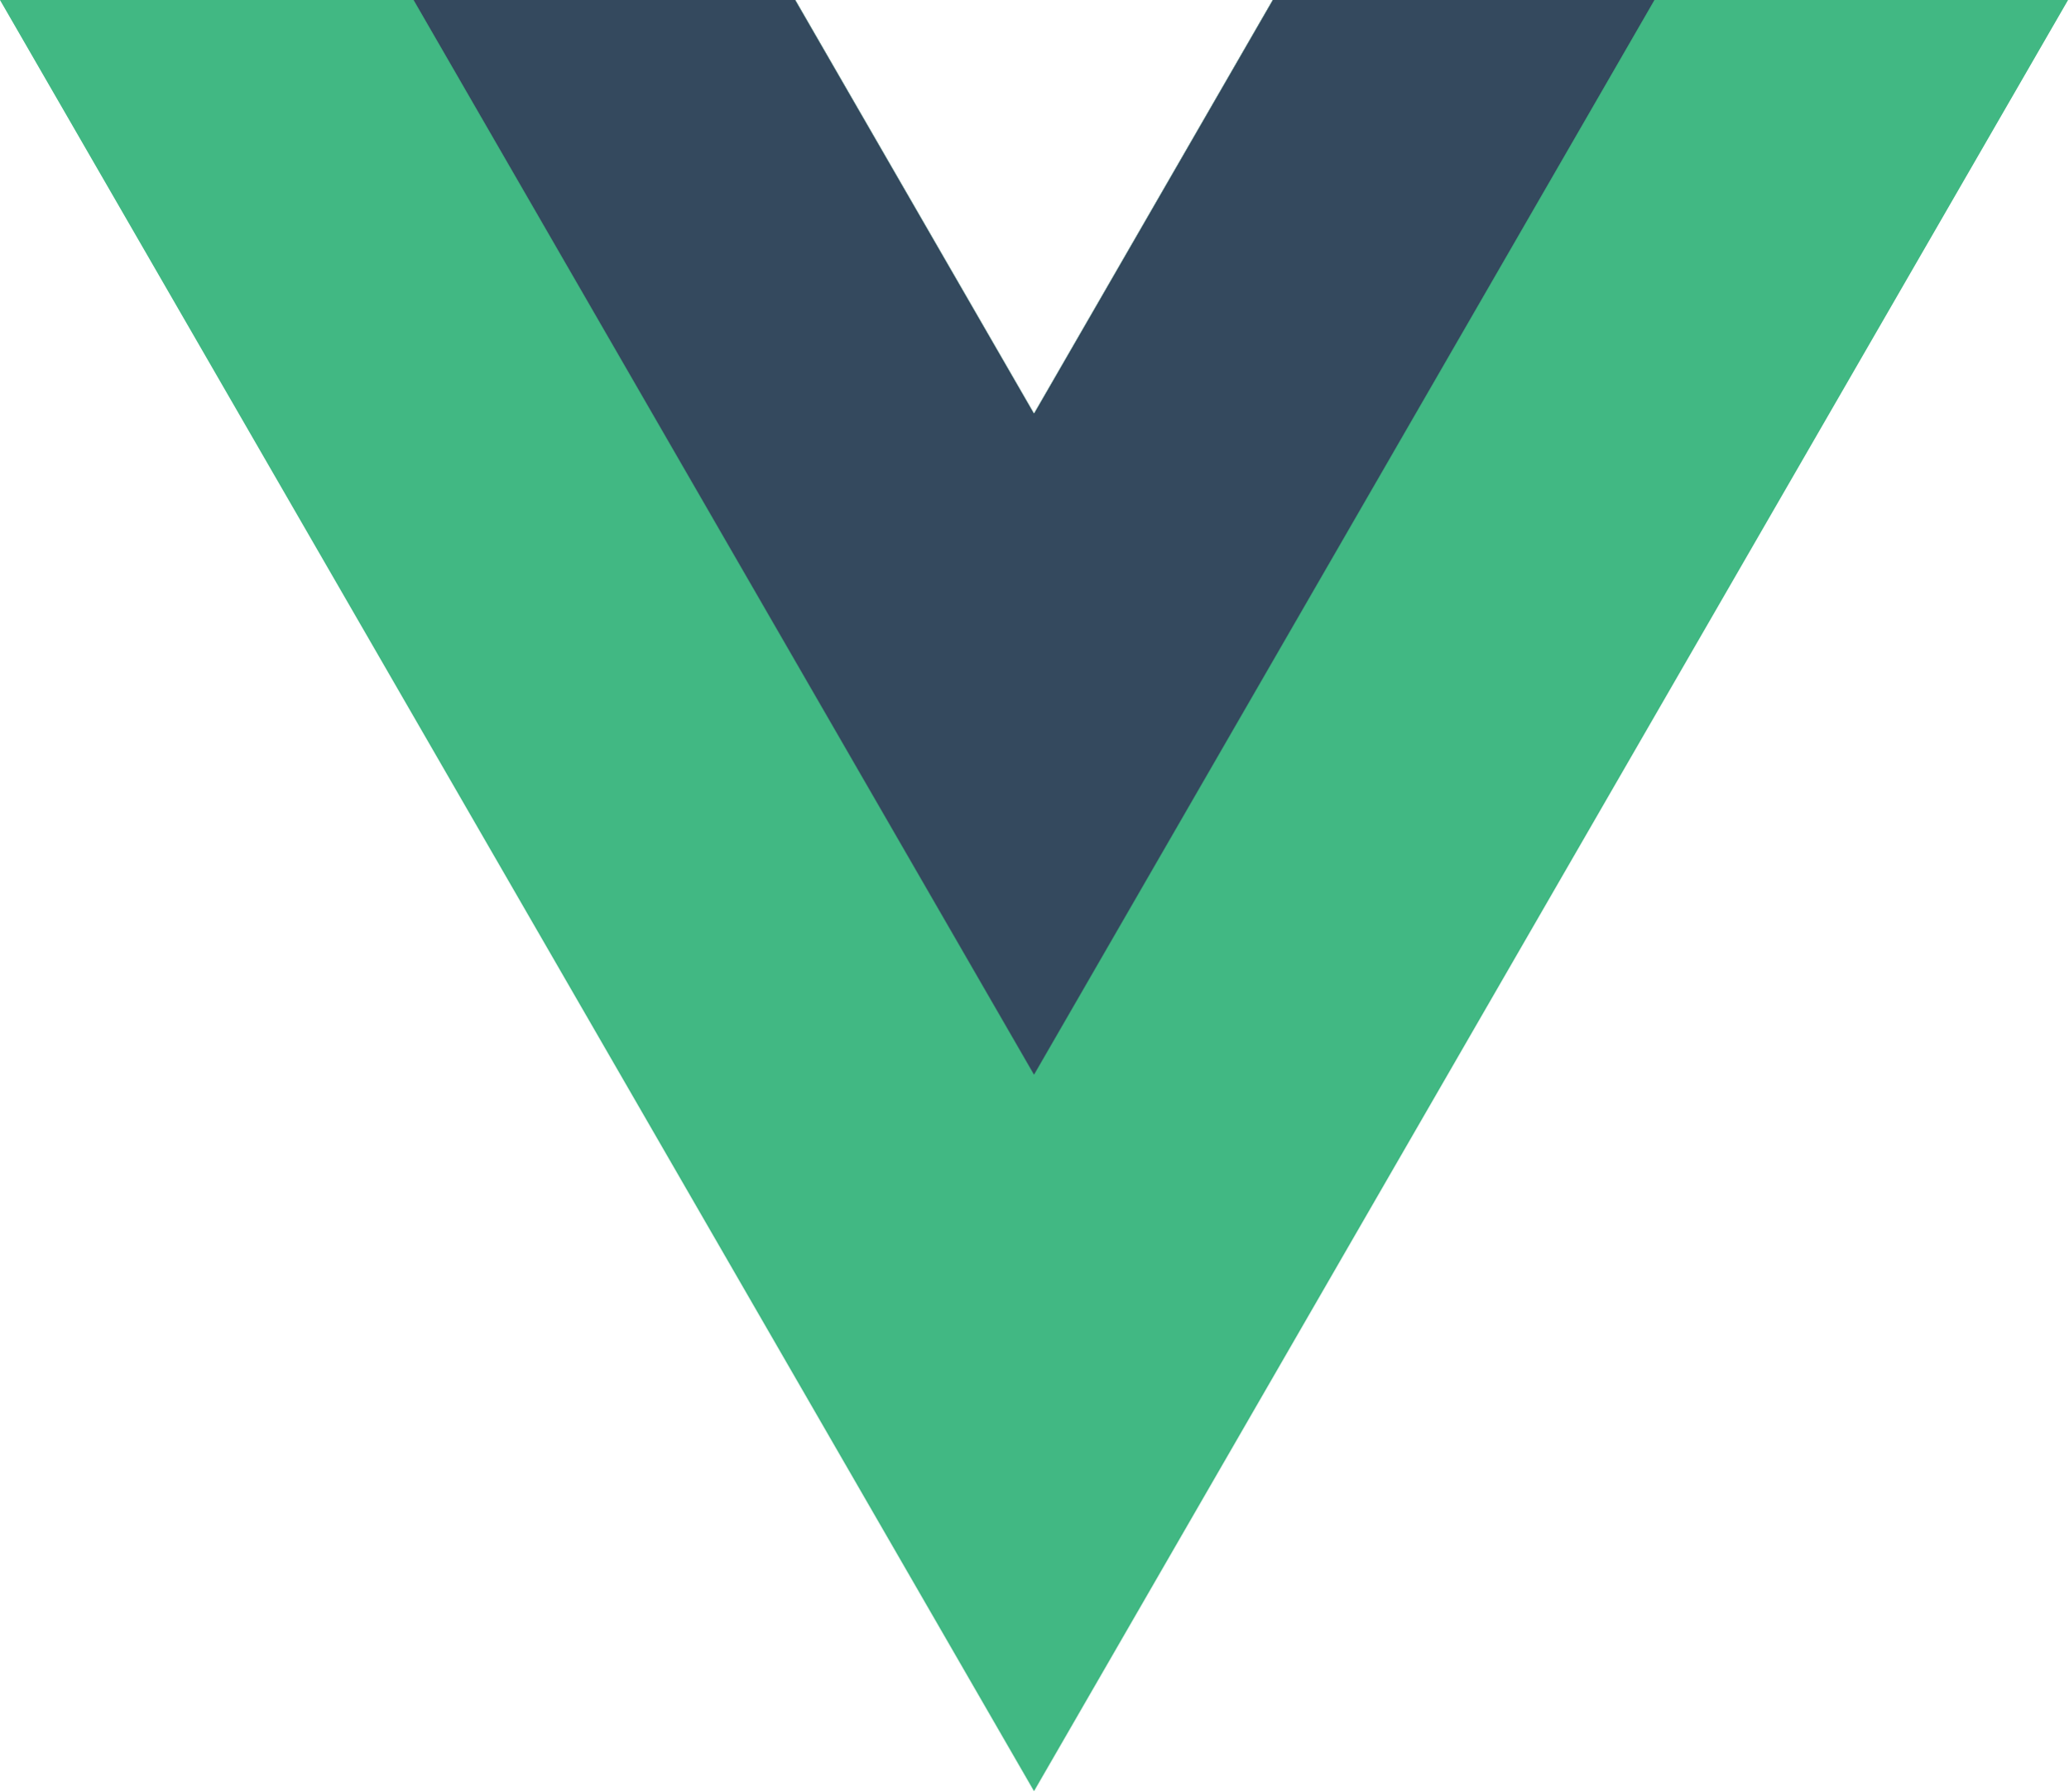
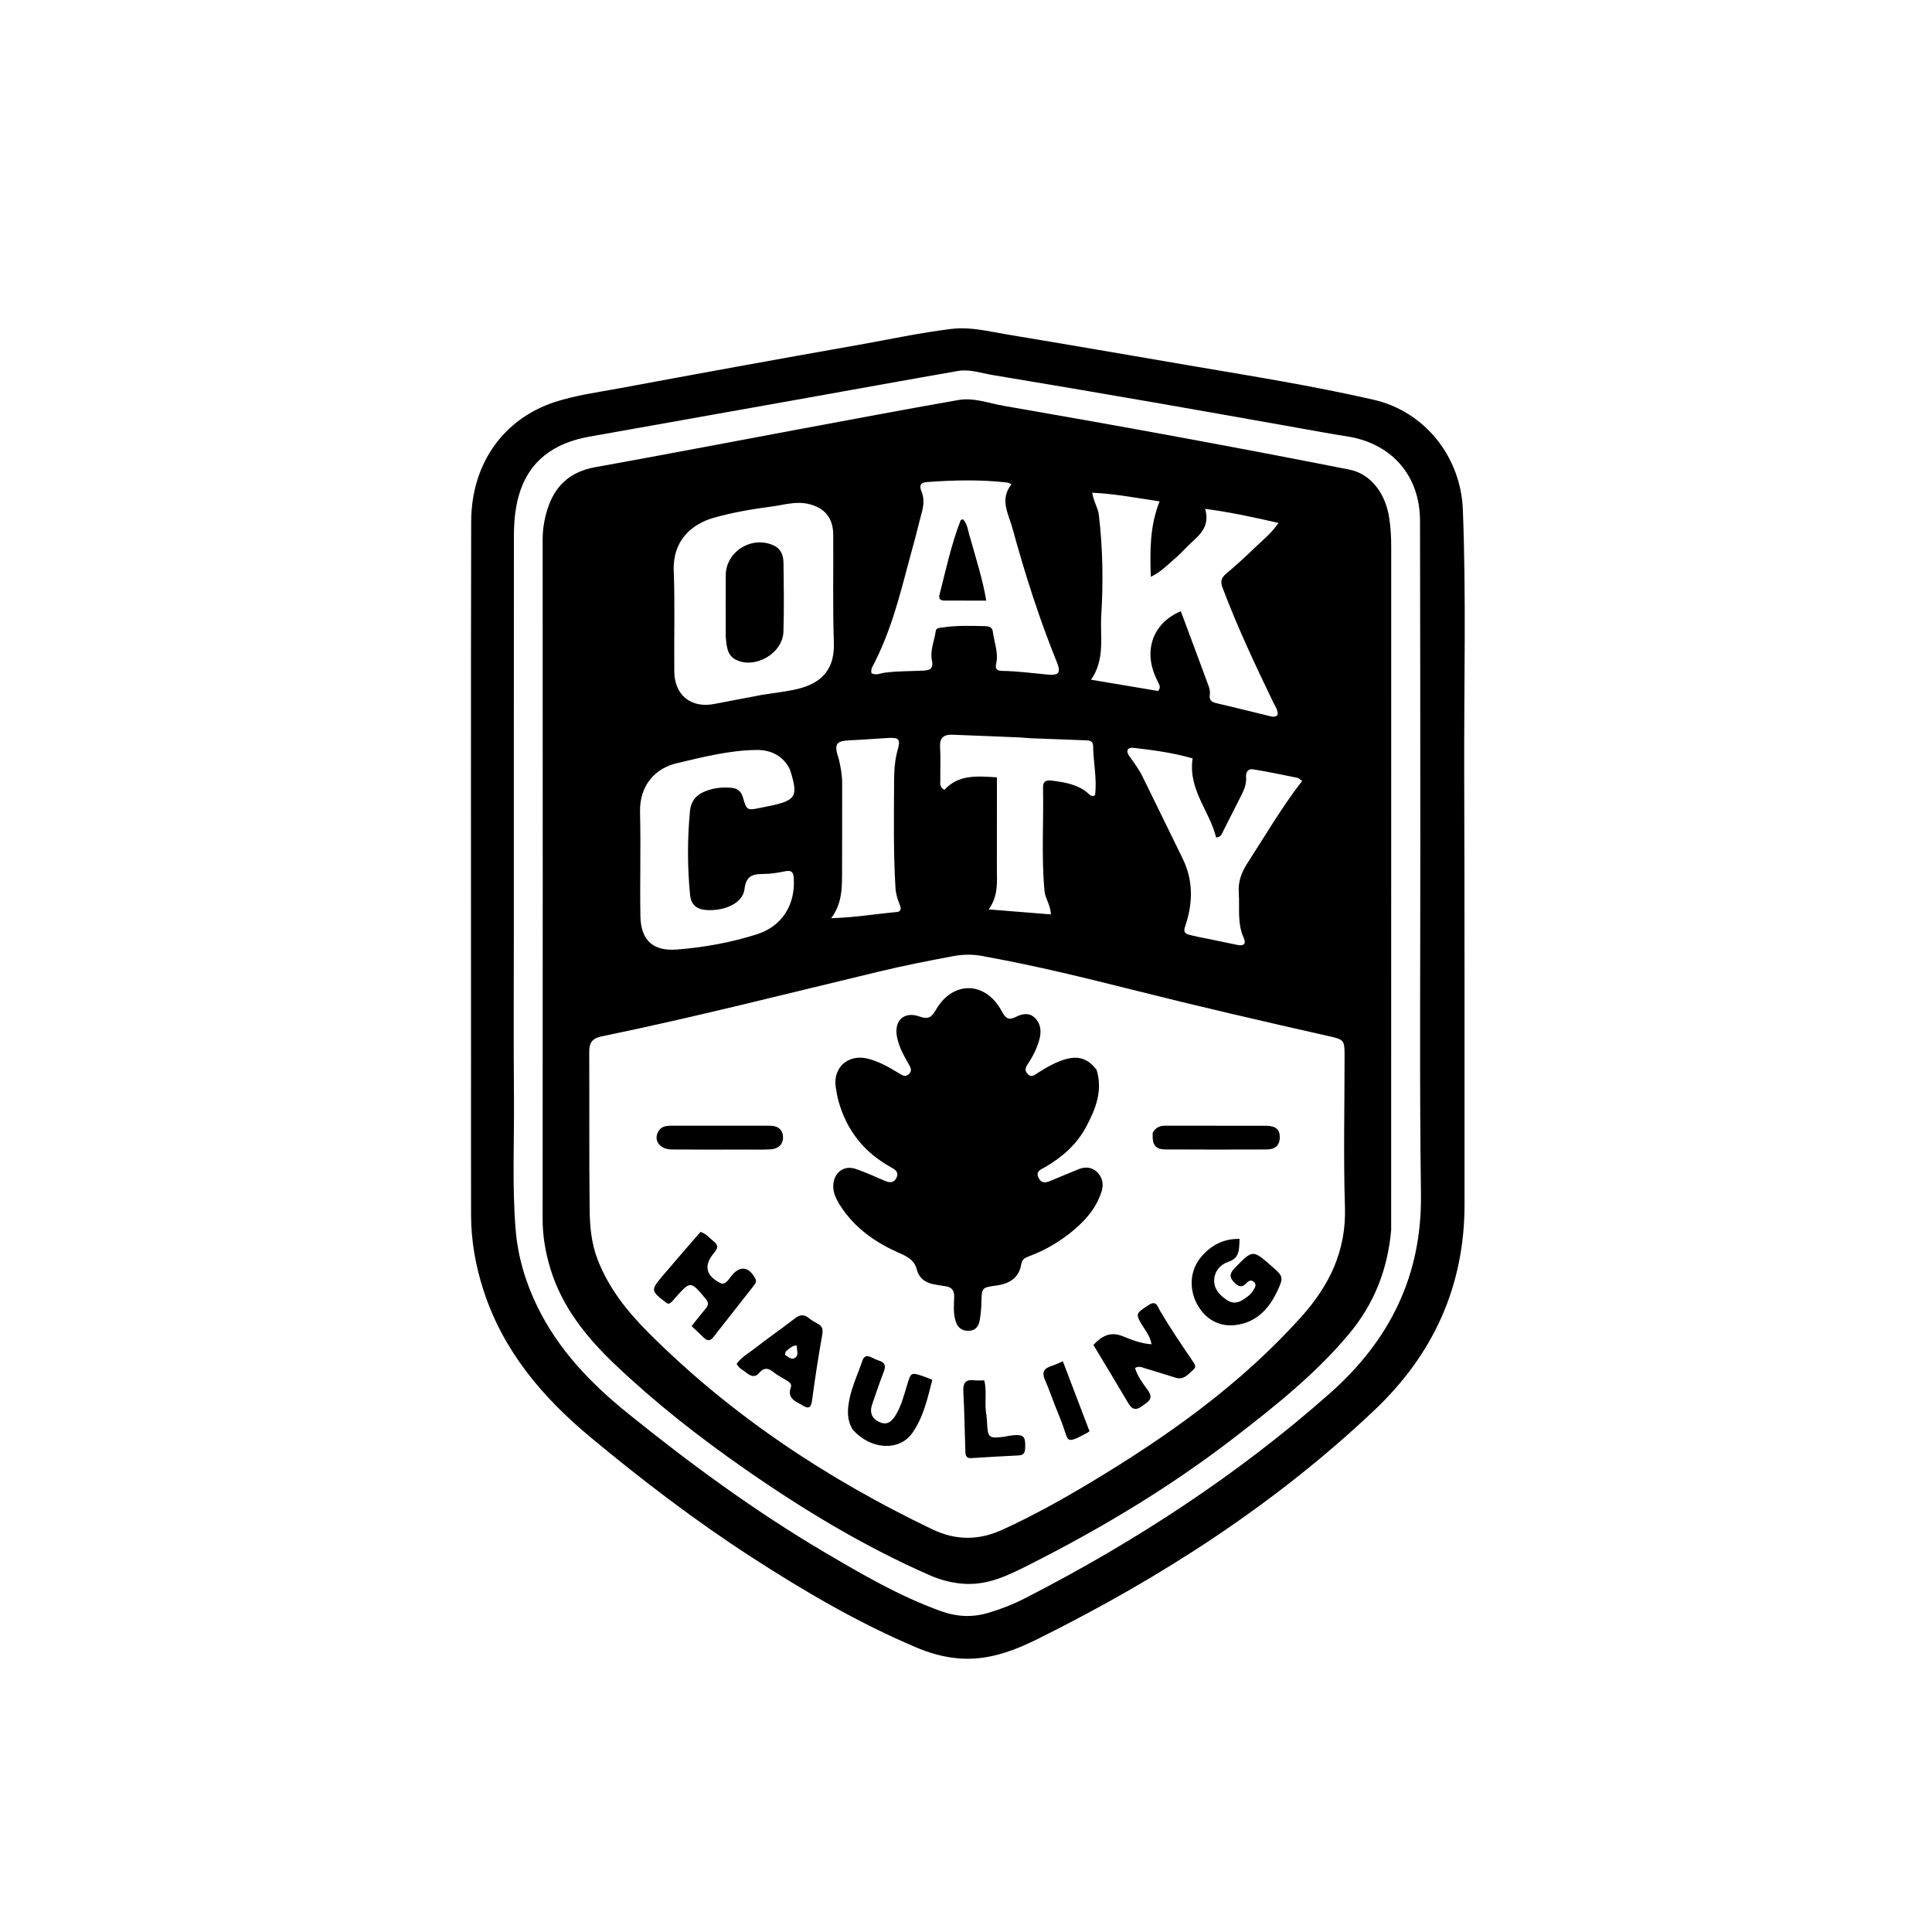
- <svg xmlns="http://www.w3.org/2000/svg" viewBox="0 0 261.76 226.69">
-   <path d="M161.096.001l-30.225 52.351L100.647.001H-.005l130.877 226.688L261.749.001z" fill="#41b883" />
-   <path d="M161.096.001l-30.225 52.351L100.647.001H52.346l78.526 136.01L209.398.001z" fill="#34495e" />
+ <svg xmlns="http://www.w3.org/2000/svg" version="1.1" id="Layer_1" x="0px" y="0px" width="100%" viewBox="0 0 1024 1024" enable-background="new 0 0 1024 1024" xml:space="preserve">
+   <path fill="#000000" opacity="1" stroke="none" d=" M249.65,564   C249.651,467.848 249.511,372.195 249.733,276.544   C249.806,245.128 267.407,221.842 293.989,213.113   C305.205,209.43 316.975,207.909 328.55,205.757   C370.475,197.963 412.426,190.297 454.424,182.904   C471.082,179.972 487.62,176.326 504.445,174.319   C514.4,173.131 523.937,175.641 533.549,177.232   C565.792,182.568 597.99,188.169 630.205,193.672   C662.915,199.26 695.721,204.464 728.063,211.878   C755.239,218.108 774.241,242.213 775.334,270.011   C777.167,316.64 775.905,363.294 776.06,409.935   C776.311,486.089 776.21,562.245 776.231,638.399   C776.243,681.612 759.692,717.822 728.641,747.249   C675.964,797.172 615.63,836.044 550.854,868.266   C541.638,872.851 532.181,876.898 521.794,878.488   C509.166,880.421 497.286,878.098 485.761,873.228   C454.967,860.213 426.241,843.39 398.245,825.271   C368.568,806.062 340.535,784.654 313.34,762.076   C287.741,740.825 266.831,716.332 256.337,684.135   C252.086,671.094 249.702,657.718 249.67,643.986   C249.608,617.491 249.651,590.995 249.65,564  M272.346,492.5   C272.346,522.165 272.153,551.831 272.41,581.493   C272.611,604.798 271.406,628.115 273.27,651.414   C274.428,665.895 278.457,679.468 284.767,692.439   C295.95,715.429 313.143,733.261 332.815,749.145   C365.908,775.864 400.132,800.955 436.788,822.586   C456.719,834.348 476.731,846.016 498.638,853.922   C506.873,856.893 515.085,857.393 523.575,854.91   C530.484,852.89 537.13,850.272 543.496,847.005   C601.531,817.215 655.826,781.849 704.788,738.558   C736.538,710.485 753.719,676.16 753.138,632.876   C752.314,571.39 752.845,509.885 752.799,448.389   C752.755,390.892 752.789,333.395 752.637,275.899   C752.574,251.963 737.479,234.89 713.86,231.268   C705.169,229.935 696.526,228.29 687.866,226.762   C662.694,222.318 637.536,217.791 612.35,213.426   C583.568,208.439 554.776,203.513 525.957,198.748   C519.928,197.752 513.898,195.549 507.727,196.624   C479.413,201.556 451.139,206.716 422.846,211.767   C386.055,218.335 349.264,224.902 312.465,231.42   C293.709,234.742 280.068,244.133 274.81,263.262   C272.911,270.17 272.388,277.358 272.382,284.509   C272.328,353.506 272.348,422.503 272.346,492.5  z" />
+   <path fill="#000000" opacity="1" stroke="none" d=" M737.345,651.849   C735.544,672.808 728.285,691.107 715.104,706.903   C697.364,728.163 675.814,745.278 654.044,762.077   C620.037,788.318 583.335,810.284 545.026,829.595   C534.492,834.905 523.877,840.136 511.446,839.471   C504.828,839.118 498.642,837.489 492.68,834.872   C457.92,819.616 425.6,800.072 394.533,778.417   C370.459,761.636 347.373,743.555 326.086,723.318   C310.855,708.838 297.808,692.731 291.62,672.097   C289.08,663.624 287.594,655.034 287.6,646.109   C287.676,526.133 287.664,406.156 287.615,286.18   C287.612,279.757 288.738,273.586 290.947,267.646   C295.194,256.229 303.336,249.796 315.514,247.61   C350.796,241.276 385.996,234.489 421.238,227.932   C450.124,222.557 478.996,217.098 507.936,212.027   C516.09,210.599 524.05,213.725 532.025,215.106   C563.095,220.489 594.143,226.009 625.153,231.727   C655.179,237.263 685.175,242.97 715.129,248.883   C726.419,251.112 734.274,261.204 736.324,274.543   C737.11,279.661 737.373,284.773 737.371,289.941   C737.342,410.417 737.347,530.893 737.345,651.849  M522.592,507.088   C516.826,505.735 510.943,505.697 505.225,506.77   C492.172,509.22 479.125,511.79 466.213,514.882   C417.106,526.642 368.175,539.147 318.705,549.343   C314.19,550.274 312.285,552.553 312.307,557.228   C312.439,585.054 312.211,612.883 312.52,640.706   C312.621,649.799 313.368,658.882 316.772,667.652   C322.647,682.787 332.473,695.114 343.69,706.34   C387.484,750.167 438.355,783.832 494.067,810.536   C506.699,816.591 518.81,816.502 531.454,810.716   C547.389,803.423 562.659,794.949 577.656,785.956   C618.805,761.282 657.693,733.714 689.935,697.695   C704.653,681.252 713.556,662.862 712.848,639.958   C712.015,612.991 712.657,585.978 712.649,558.985   C712.646,551.487 712.169,550.962 704.907,549.327   C669.919,541.447 634.984,533.35 600.199,524.598   C574.765,518.199 549.29,511.931 522.592,507.088  M613.872,366.245   C615.111,364.182 615.111,364.182 613.114,360.137   C605.735,345.183 610.83,330.298 625.86,323.964   C630.782,337.176 635.722,350.366 640.579,363.587   C641.081,364.953 641.455,366.563 641.235,367.957   C640.762,370.937 641.95,372.068 644.745,372.709   C653.964,374.821 663.121,377.201 672.323,379.385   C673.855,379.749 675.556,380.396 677.105,379.045   C677.568,376.516 676.006,374.619 675.014,372.57   C665.296,352.502 655.846,332.32 647.95,311.441   C646.775,308.333 647.247,306.292 649.836,304.115   C655.058,299.724 660.112,295.114 665.004,290.356   C669.121,286.353 673.797,282.835 677.627,277.171   C664.501,274.147 652.061,271.457 638.744,269.697   C640.918,277.179 637.763,281.913 632.972,286.155   C629.361,289.352 626.215,293.081 622.558,296.218   C618.758,299.479 615.212,303.2 609.948,305.725   C609.467,291.823 609.412,278.835 614.605,265.74   C602.296,263.912 590.923,261.69 578.903,261.157   C579.625,265.898 581.961,269.084 582.42,272.958   C584.522,290.698 584.784,308.512 583.69,326.267   C582.998,337.499 585.853,349.374 578.288,360.264   C590.408,362.296 601.804,364.207 613.872,366.245  M404.004,368.271   C409.577,367.401 415.193,366.742 420.715,365.62   C433.202,363.084 442.487,356.845 441.963,340.8   C441.337,321.655 441.754,302.476 441.626,283.312   C441.566,274.408 436.985,269.051 428.416,267.08   C421.824,265.564 415.53,267.611 409.164,268.449   C398.794,269.814 388.464,271.561 378.377,274.413   C366.505,277.771 356.474,286.597 357.095,302.499   C357.79,320.306 357.187,338.161 357.388,355.992   C357.53,368.583 366.416,375.524 378.678,373.103   C386.823,371.495 394.996,370.027 404.004,368.271  M463.95,350.349   C463.131,352.438 461.275,354.211 461.899,356.797   C464.273,358.115 466.582,356.869 468.758,356.566   C475.547,355.621 482.363,355.81 489.163,355.451   C492.194,355.291 494.986,354.952 493.95,350.123   C492.826,344.88 495.24,339.674 495.969,334.433   C496.196,332.798 497.819,332.823 499.15,332.618   C506.763,331.443 514.422,331.684 522.076,331.865   C523.972,331.91 525.906,332.307 526.193,334.645   C526.897,340.373 529.36,345.948 527.972,351.855   C527.308,354.682 528.643,355.547 531.05,355.585   C539.2,355.712 547.266,356.791 555.365,357.554   C561.225,358.106 562.39,356.46 560.189,351.041   C550.8,327.918 543.246,304.184 536.667,280.139   C534.55,272.404 529.645,264.652 536.124,256.703   C534.999,256.177 534.57,255.833 534.106,255.78   C519.687,254.112 505.249,254.442 490.818,255.545   C488.095,255.753 487.094,257.352 488.283,260.099   C489.942,263.934 489.626,267.831 488.527,271.79   C486.974,277.389 485.706,283.067 484.142,288.663   C478.378,309.283 473.941,330.338 463.95,350.349  M418.056,406.613   C414.19,400.022 407.916,397.397 400.817,397.495   C386.454,397.693 372.528,401.263 358.659,404.536   C347.611,407.144 338.85,415.924 339.23,430.597   C339.704,448.909 339.113,467.247 339.429,485.566   C339.667,499.318 347.122,504.114 358.499,503.279   C372.83,502.228 387.185,499.592 400.98,495.26   C414.632,490.973 421.683,479.439 420.696,465.203   C420.478,462.05 419.317,461.182 416.26,461.778   C412.52,462.508 408.696,463.21 404.909,463.206   C399.175,463.2 395.425,463.995 394.614,471.224   C393.805,478.447 384.554,482.894 374.623,482.351   C369.167,482.053 366.244,479.513 365.728,474.142   C364.311,459.363 364.286,444.566 365.712,429.785   C366.182,424.919 368.702,421.502 373.342,419.571   C378.079,417.6 382.905,417.059 387.972,417.587   C391.33,417.937 393.015,419.926 393.844,422.858   C395.698,429.409 396.014,429.631 402.778,428.215   C404.726,427.807 406.687,427.461 408.63,427.035   C421.885,424.13 423.086,421.988 418.944,408.682   C418.796,408.205 418.592,407.746 418.056,406.613  M634.898,496.524   C641.882,497.951 648.875,499.34 655.847,500.823   C659.169,501.53 660.644,500.229 659.235,497.173   C655.641,489.381 657.121,481.159 656.583,473.089   C656.196,467.287 657.95,462.481 661.048,457.681   C670.505,443.029 679.29,427.939 690.192,413.863   C689.099,413.185 688.343,412.399 687.464,412.22   C679.674,410.637 671.887,409.001 664.041,407.742   C661.333,407.307 660.257,409.493 660.442,411.992   C660.713,415.664 659.33,418.807 657.713,421.95   C654.515,428.168 651.433,434.446 648.236,440.665   C647.595,441.912 647.333,443.63 644.558,443.852   C641.2,429.925 629.607,418.452 632.109,401.972   C622.06,399.02 611.565,397.637 601.074,396.391   C597.47,395.963 596.508,397.92 598.695,400.95   C601.23,404.464 603.783,407.913 605.689,411.846   C612.728,426.373 619.945,440.814 626.969,455.349   C632.616,467.036 632.24,479.054 628.12,491.043   C627.202,493.715 627.9,494.768 630.224,495.427   C631.501,495.788 632.81,496.038 634.898,496.524  M545.614,391.256   C543.789,391.115 541.966,390.918 540.137,390.842   C528.348,390.348 516.558,389.85 504.766,389.42   C500.391,389.26 497.948,390.867 498.261,395.882   C498.624,401.688 498.3,407.535 498.393,413.363   C498.42,415.062 497.737,417.104 500.547,418.639   C508.028,410.443 517.95,411.301 528.386,412.021   C528.386,414.242 528.387,416.045 528.386,417.848   C528.382,432.004 528.394,446.16 528.365,460.315   C528.35,467.418 529.273,474.672 524.043,482.003   C535.678,482.938 546.176,483.782 556.994,484.652   C556.804,479.564 553.994,476.314 553.616,472.288   C551.902,454.006 553.214,435.693 552.826,417.401   C552.747,413.678 555.051,413.399 557.794,413.775   C564.57,414.703 571.307,415.73 576.756,420.505   C577.634,421.274 578.687,422.51 580.398,421.501   C581.485,412.742 579.499,404.023 579.355,395.242   C579.309,392.431 577.092,392.445 575.009,392.37   C565.533,392.033 556.059,391.654 545.614,391.256  M444.584,402.32   C445.593,406.52 446.37,410.74 446.358,415.096   C446.313,431.252 446.4,447.407 446.307,463.562   C446.262,471.368 446.142,479.22 440.524,486.657   C452.802,486.351 464.052,484.399 475.37,483.39   C477.568,483.193 477.739,481.512 476.928,479.615   C475.686,476.709 474.807,473.74 474.613,470.501   C473.476,451.538 473.814,432.558 473.895,413.584   C473.918,408.122 474.301,402.626 475.811,397.31   C477.353,391.88 476.533,390.814 470.751,391.139   C464.111,391.513 457.48,392.057 450.837,392.356   C442.978,392.709 441.873,394.194 444.584,402.32  z" />
+   <path fill="#000000" opacity="1" stroke="none" d=" M581.257,567.105   C584.561,578.257 580.676,587.762 575.816,596.992   C570.859,606.407 563.202,613.178 554.1,618.508   C552.031,619.72 548.562,620.704 550.512,624.388   C552.374,627.908 555.188,626.553 557.874,625.424   C562.473,623.489 567.076,621.562 571.704,619.698   C575.232,618.277 578.7,618.563 581.47,621.21   C584.515,624.121 585.047,627.923 583.762,631.839   C580.792,640.89 574.653,647.588 567.372,653.381   C560.811,658.602 553.633,662.748 545.771,665.705   C543.755,666.463 541.762,667.174 541.33,669.861   C540.142,677.256 535.131,680.399 528.198,681.348   C520.281,682.432 520.351,682.471 520.174,690.444   C520.108,693.425 519.797,696.418 519.356,699.37   C518.843,702.81 517.206,705.318 513.244,705.347   C509.542,705.374 507.492,703.492 506.436,699.996   C505.195,695.887 505.59,691.71 505.745,687.593   C505.888,683.772 504.329,682.093 500.753,681.671   C498.621,681.42 496.508,680.995 494.399,680.581   C490.07,679.731 486.985,677.05 485.953,672.96   C484.713,668.043 481.243,666.159 477.153,664.369   C464.272,658.73 452.962,651.026 445.287,638.879   C443.151,635.499 441.308,631.942 441.679,627.684   C442.242,621.229 447.466,617.46 453.607,619.564   C458.788,621.339 463.789,623.646 468.837,625.796   C471.423,626.897 473.764,627.185 475.17,624.185   C476.554,621.234 474.353,619.84 472.305,618.71   C458.173,610.92 448.833,599.331 444.481,583.786   C443.768,581.239 443.298,578.606 442.929,575.982   C441.497,565.811 449.525,558.649 459.65,561.042   C465.731,562.479 471.058,565.589 476.343,568.764   C478.074,569.805 479.759,571.122 481.731,569.303   C483.732,567.457 482.515,565.57 481.547,563.879   C478.977,559.392 476.508,554.896 475.452,549.749   C473.674,541.089 479.051,535.813 487.357,538.772   C491.957,540.411 493.712,539.293 496.057,535.221   C505.074,519.565 522.496,520.019 530.999,536.049   C532.966,539.757 534.555,540.94 538.537,538.937   C541.642,537.376 545.353,536.503 548.378,539.382   C551.763,542.603 552.019,546.835 550.881,550.993   C549.651,555.491 547.577,559.694 544.964,563.602   C543.722,565.46 542.672,567.327 544.846,569.368   C547.017,571.407 548.581,569.542 550.131,568.584   C554.956,565.6 559.791,562.698 565.356,561.25   C571.908,559.546 576.93,561.269 581.257,567.105  z" />
+   <path fill="#000000" opacity="1" stroke="none" d=" M631.483,720.461   C632.602,722.408 634.705,724.127 632.496,725.974   C629.821,728.211 627.552,731.641 623.102,730.214   C617.725,728.489 612.31,726.882 606.909,725.233   C605.354,724.757 603.831,723.865 601.571,725.048   C602.892,729.459 605.698,733.185 608.34,736.789   C611.795,741.501 608.477,742.901 605.437,745.183   C602.036,747.736 600.011,747.106 597.956,743.605   C591.907,733.303 585.683,723.104 579.513,712.841   C584.112,707.976 588.588,705.588 595.194,708.271   C599.827,710.153 604.672,712.115 610.349,712.493   C609.526,707.651 606.468,704.495 604.457,700.842   C601.975,696.332 602.322,695.849 608.964,691.605   C612.949,689.059 613.603,692.641 614.751,694.6   C619.889,703.371 625.591,711.766 631.483,720.461  z" />
+   <path fill="#000000" opacity="1" stroke="none" d=" M659.433,688.486   C661.553,687.083 663.256,685.715 664.343,683.807   C665.132,682.422 666.286,680.873 664.483,679.356   C662.883,678.009 661.63,679.092 660.591,680.15   C658.603,682.174 656.998,682.36 654.723,680.254   C651.657,677.416 651.303,675.293 654.431,672.087   C663.971,662.31 663.859,662.201 674.008,671.099   C680.284,676.601 680.443,676.987 676.885,684.534   C672.467,693.906 665.779,700.877 655.071,702.277   C645.938,703.471 638.417,698.952 634.24,690.775   C629.985,682.445 630.932,672.765 636.772,666.023   C642.008,659.979 648.435,656.459 657.011,656.642   C656.649,661.881 657.425,666.731 650.89,668.861   C646.703,670.226 643.582,673.955 643.534,678.702   C643.487,683.375 646.562,686.574 650.35,689.078   C653.424,691.11 656.289,690.679 659.433,688.486  z" />
+   <path fill="#000000" opacity="1" stroke="none" d=" M385.79,678.706   C386.62,677.654 387.197,676.836 387.826,676.061   C392.181,670.697 396.92,671.313 400.288,677.578   C401.23,679.332 400.235,680.494 399.357,681.621   C392.291,690.685 385.152,699.693 378.069,708.744   C376.459,710.802 374.874,710.813 373.066,709.044   C371.055,707.076 368.993,705.16 366.564,702.852   C369.113,699.668 371.497,696.555 374.034,693.57   C375.592,691.736 375.645,690.344 374.005,688.385   C365.986,678.804 366.031,678.759 357.751,688.038   C356.766,689.143 355.981,690.49 354.44,690.976   C354.115,690.906 353.717,690.935 353.481,690.754   C344.72,684.025 344.663,683.973 351.698,675.648   C358.133,668.033 364.713,660.542 371.29,652.927   C374.465,653.956 376.305,656.446 378.613,658.251   C380.56,659.774 380.549,661.586 378.935,663.421   C378.606,663.796 378.311,664.202 378.002,664.595   C372.971,670.987 374.246,676.183 381.638,679.954   C383.417,680.862 384.448,680.05 385.79,678.706  z" />
+   <path fill="#000000" opacity="1" stroke="none" d=" M424.715,744.488   C420.598,742.452 417.254,740.443 419.198,735.23   C419.848,733.488 418.248,732.534 417.005,731.723   C414.779,730.271 412.298,729.151 410.265,727.477   C407.389,725.109 405.007,724.526 402.321,727.733   C400.039,730.457 397.61,729.228 395.368,727.41   C393.72,726.074 391.601,725.262 390.441,722.882   C393.007,719.226 397.026,717.077 400.467,714.372   C407.261,709.029 414.41,704.14 421.237,698.838   C423.906,696.767 426.112,696.478 428.75,698.639   C430.155,699.791 431.762,700.73 433.372,701.587   C435.777,702.869 436.317,704.482 435.825,707.29   C433.799,718.87 431.957,730.491 430.431,742.147   C429.854,746.553 428.293,746.886 424.715,744.488  M418.297,714.779   C417.435,715.669 415.919,716.085 416.162,718.175   C417.632,718.997 419.339,720.904 421.204,719.778   C423.816,718.201 422.044,715.448 422.388,713.25   C420.626,712.961 419.765,713.818 418.297,714.779  z" />
+   <path fill="#000000" opacity="1" stroke="none" d=" M451.964,757.712   C448.795,752.642 449.147,747.395 450.078,742.348   C451.44,734.971 454.749,728.152 457.126,721.061   C457.864,718.858 459.328,718.304 461.415,719.223   C462.939,719.894 464.418,720.704 465.996,721.205   C469.127,722.199 469.585,723.999 468.451,726.939   C466.24,732.677 464.278,738.512 462.266,744.325   C460.782,748.615 462.071,751.9 466.218,753.767   C470.71,755.789 473.173,752.735 475.046,749.507   C477.815,744.736 479.184,739.365 480.77,734.108   C482.833,727.275 482.851,727.267 489.506,729.509   C490.901,729.979 492.254,730.576 494.147,731.318   C491.598,741.303 489.4,751.261 483.458,759.63   C476.542,769.374 461.311,768.387 451.964,757.712  z" />
+   <path fill="#000000" opacity="1" stroke="none" d=" M610.953,600.435   C612.572,597.416 614.867,596.626 617.781,596.636   C635.561,596.699 653.342,596.634 671.122,596.685   C676.151,596.7 678.363,598.706 678.32,602.858   C678.271,607.599 675.326,609.234 671.152,609.245   C653.371,609.291 635.591,609.341 617.811,609.226   C612.321,609.191 610.648,606.936 610.953,600.435  z" />
+   <path fill="#000000" opacity="1" stroke="none" d=" M405.795,596.661   C406.931,596.667 407.596,596.68 408.261,596.677   C412.513,596.661 415.049,598.973 415.016,603.007   C414.984,606.85 412.154,608.965 408.421,609.177   C403.945,609.43 399.445,609.295 394.956,609.296   C381.985,609.299 369.014,609.367 356.044,609.245   C349.817,609.186 346.391,604.668 348.742,600.007   C350.258,597.003 352.978,596.648 355.935,596.653   C372.398,596.676 388.861,596.662 405.795,596.661  z" />
+   <path fill="#000000" opacity="1" stroke="none" d=" M522.891,750.354   C523.017,751.809 523.097,752.806 523.141,753.804   C523.504,762.056 524.087,762.558 532.237,761.484   C533.555,761.31 534.851,760.945 536.172,760.808   C542.7,760.13 543.68,761.211 543.34,767.813   C543.21,770.351 542.259,771.303 539.757,771.417   C531.45,771.796 523.148,772.302 514.85,772.838   C512.3,773.003 511.732,771.603 511.669,769.484   C511.349,758.837 511.142,748.184 510.585,737.549   C510.351,733.056 511.741,730.987 516.417,731.583   C518.037,731.789 519.706,731.616 521.676,731.616   C523.254,737.676 521.575,743.905 522.891,750.354  z" />
+   <path fill="#000000" opacity="1" stroke="none" d=" M559.098,744.781   C557.263,740.089 555.764,735.67 553.87,731.427   C552.099,727.46 553.219,725.245 557.244,724.024   C559.113,723.457 560.873,722.532 563.328,721.496   C568.092,733.996 572.724,746.15 577.47,758.605   C576.791,759.042 576.386,759.34 575.949,759.577   C564.581,765.748 566.372,763.782 563.27,755.33   C562.012,751.901 560.602,748.529 559.098,744.781  z" />
+   <path fill="#000000" opacity="1" stroke="none" d=" M384.662,337.724   C384.658,326.438 384.606,315.62 384.672,304.802   C384.749,292.134 398.757,283.648 410.322,289.224   C414.14,291.065 415.221,294.628 415.268,298.363   C415.421,310.511 415.613,322.67 415.238,334.807   C414.884,346.25 400.38,354.717 390.146,349.724   C385.394,347.405 385.142,342.683 384.662,337.724  z" />
+   <path fill="#000000" opacity="1" stroke="none" d=" M514.426,285.735   C517.388,296.599 520.84,306.93 522.733,318.333   C514.833,318.333 507.577,318.349 500.321,318.321   C498.454,318.314 497.44,317.24 497.903,315.438   C501.315,302.144 504.143,288.681 509.134,275.837   C509.223,275.607 509.675,275.518 510.318,275.166   C513.131,277.943 512.99,281.971 514.426,285.735  z" />
</svg>
